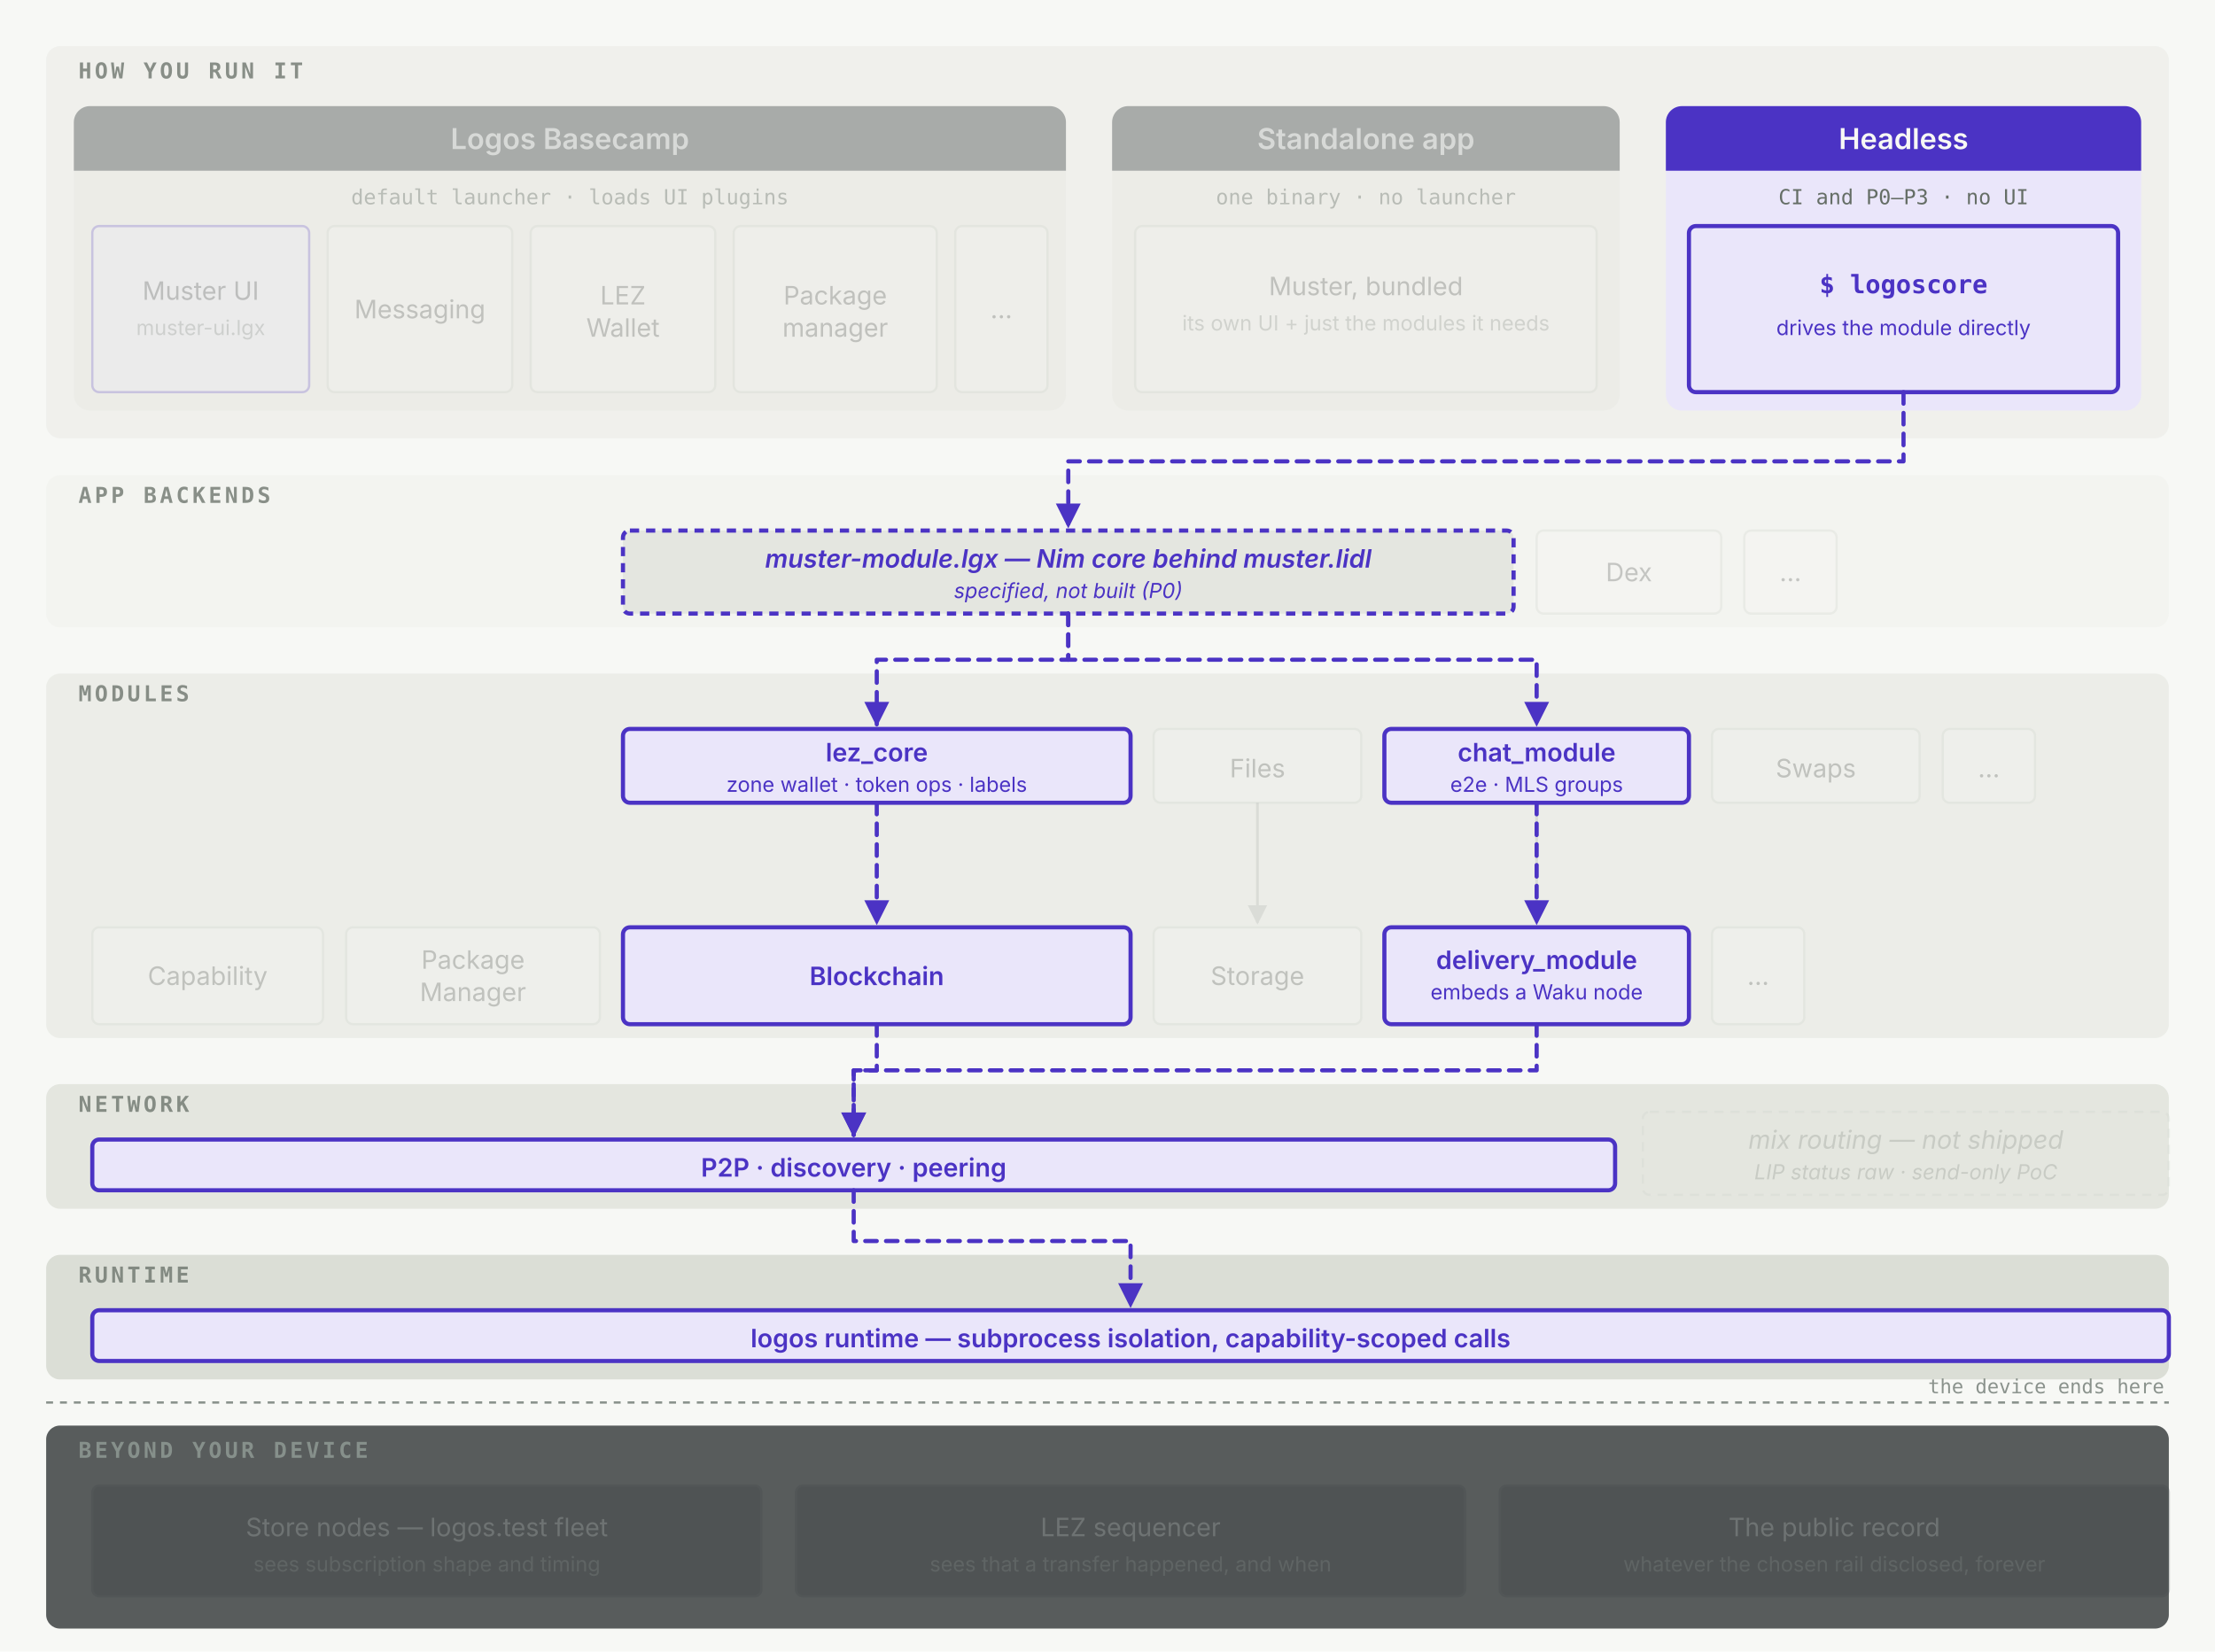
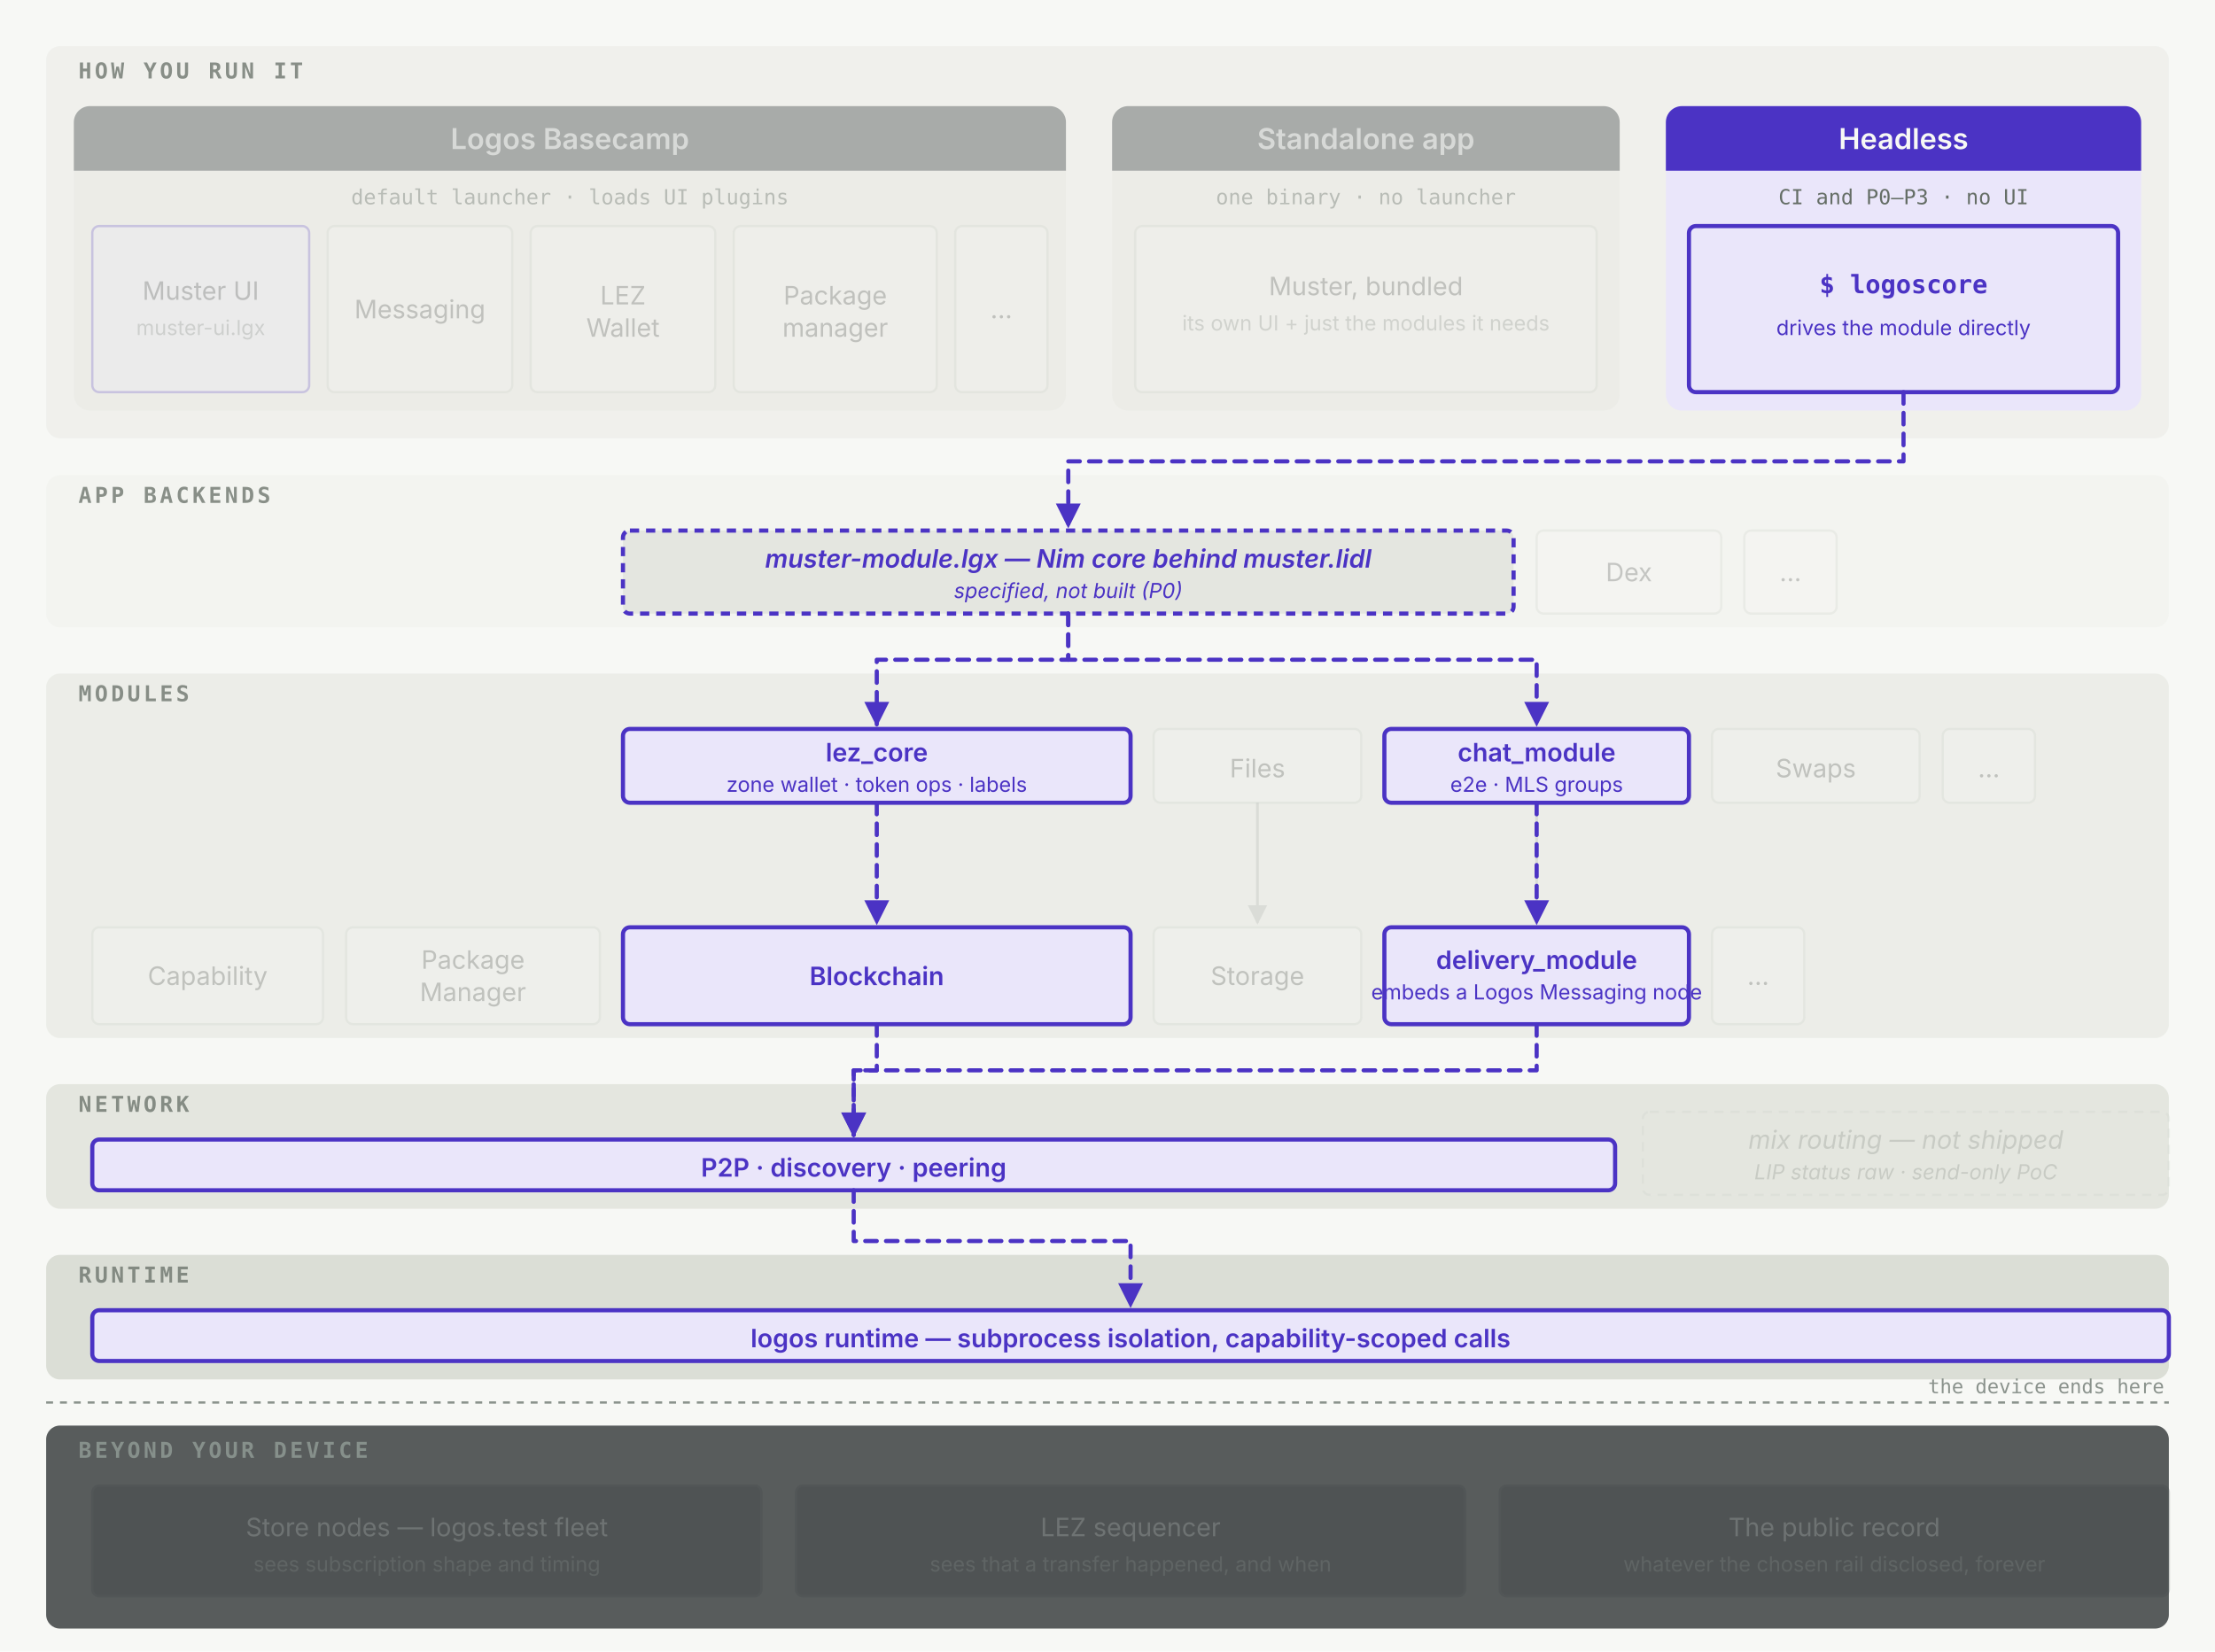
<svg xmlns="http://www.w3.org/2000/svg" class="bc-svg" width="960" height="716" viewBox="0 0 960 716" data-view="headless" role="img" aria-labelledby="bc-svg-title bc-svg-desc">
  <style>
  /* Tokens are declared on .bc-svg as well as .bc so that an &lt;svg&gt; lifted out of
     this page for static export carries them without any CSS rewriting. */
  .bc, .bc-svg {
    --bc-paper:   #E4E6E0;
    --bc-surface: #F7F8F5;
    --bc-ink:     #1A1F1C;
    --bc-muted:   #656E66;
    --bc-rule:    #C6CBC3;

    --bc-signal:      #4B33C4;
    --bc-signal-soft: #EAE6FA;
    --bc-settled:      #1E6B52;
    --bc-settled-soft: #DFEDE6;
    --bc-alarm:      #A32D1E;
    --bc-alarm-soft: #F6E3DF;

    --bc-outside:        #23282A;
    --bc-outside-ink:    #DCE2DE;
    --bc-outside-rule:   #3A4144;
    --bc-outside-accent: #8FA3F5;

    --bc-mono: 'DM Mono', ui-monospace, 'SF Mono', Menlo, monospace;
    --bc-sans: 'Instrument Sans', -apple-system, BlinkMacSystemFont, 'Segoe UI', sans-serif;
    --bc-dim: 0.22;
  }
  .bc { margin: 2em 0; color: #1A1F1C; }

  .bc-panel {
    background: #F7F8F5;
    border: 1px solid #C6CBC3;
    border-radius: 10px;
    overflow: hidden;
  }
  .bc-panel-header {
    padding: 0.7em 1.1em;
    background: #E4E6E0;
    border-bottom: 1px solid #C6CBC3;
    font-family: 'DM Mono', ui-monospace, 'SF Mono', Menlo, monospace;
    font-size: 0.7em;
    font-weight: 600;
    color: #656E66;
    text-transform: uppercase;
    letter-spacing: 0.08em;
    display: flex;
    align-items: center;
    gap: 0.6em;
  }
  .bc-panel-header .bc-spacer { margin-left: auto; }

  .bc-playpause {
    font-family: 'DM Mono', ui-monospace, 'SF Mono', Menlo, monospace;
    font-size: 0.95em;
    text-transform: uppercase;
    letter-spacing: 0.06em;
    padding: 0.3em 0.7em;
    border: 1px solid #C6CBC3;
    background: #F7F8F5;
    color: #656E66;
    border-radius: 999px;
    cursor: pointer;
  }
  .bc-playpause:hover { border-color: #1A1F1C; color: #1A1F1C; }
  .bc-playpause:focus-visible { outline: 2px solid #4B33C4; outline-offset: 2px; }

  /* ── Tabs ── */
  .bc-tabs {
    display: flex;
    flex-wrap: wrap;
    gap: 0.35em;
    padding: 0.85em 1em;
    background: #E4E6E0;
    border-bottom: 1px solid #C6CBC3;
  }
  .bc-tab {
    font-family: 'Instrument Sans', -apple-system, BlinkMacSystemFont, 'Segoe UI', sans-serif;
    font-size: 0.82em;
    font-weight: 500;
    padding: 0.42em 0.9em;
    border: 1px solid #C6CBC3;
    background: #F7F8F5;
    color: #656E66;
    border-radius: 999px;
    cursor: pointer;
    line-height: 1.25;
  }
  .bc-tab:hover { border-color: #1A1F1C; color: #1A1F1C; }
  .bc-tab:focus-visible { outline: 2px solid #4B33C4; outline-offset: 2px; }
  .bc-tab[aria-selected="true"] {
    background: #1A1F1C;
    border-color: #1A1F1C;
    color: #F7F8F5;
  }

  .bc-stage { padding: 1.3em 1em 0.9em; background: #F7F8F5; }
  .bc-svg { display: block; width: 100%; height: auto; max-width: 100%; }

  /* ── Layer bands ── */
  .bc-layer-bg { stroke: none; transition: opacity 0.3s ease; }
  .bc-layer-entry   { fill: #EDEEEA; }
  .bc-layer-apps    { fill: #F2F3EF; }
  .bc-layer-modules { fill: #E8EAE4; }
  .bc-layer-network { fill: #DDE0D8; }
  .bc-layer-runtime { fill: #D2D6CC; }
  .bc-layer-beyond  { fill: #23282A; }

  .bc-layer-label {
    font-family: 'DM Mono', ui-monospace, 'SF Mono', Menlo, monospace;
    font-size: 9.5px;
    font-weight: 600;
    letter-spacing: 0.14em;
    fill: #656E66;
    transition: opacity 0.3s ease;
  }
  .bc-layer-label-out { fill: #96A19B; }

  /* ── Nodes ── */
  .bc-node rect {
    fill: #F7F8F5;
    stroke: #C6CBC3;
    stroke-width: 1;
    transition: fill 0.3s ease, stroke 0.3s ease, opacity 0.3s ease;
  }
  .bc-node text {
    font-family: 'Instrument Sans', -apple-system, BlinkMacSystemFont, 'Segoe UI', sans-serif;
    fill: #1A1F1C;
    font-size: 11px;
    text-anchor: middle;
    dominant-baseline: middle;
    transition: fill 0.3s ease, opacity 0.3s ease;
  }
  /* Written `.bc-node text.x`, not `.x`: a bare single-class selector is
     specificity 0-1-0 and loses to `.bc-node text` at 0-1-1, so the modifier's
     font-size would apply while its FILL silently did not. */
  .bc-node text.bc-node-sub { font-size: 9px; fill: #656E66; }
  .bc-node text.bc-node-mono { font-family: 'DM Mono', ui-monospace, 'SF Mono', Menlo, monospace; }

  /* Ours, as opposed to the platform's. */
  .bc-node-ours rect { stroke: #4B33C4; fill: #EAE6FA; }

  /* Specified but not built. Dashed, and it says so in words as well —
     the dash is a reminder, the label is the claim. */
  .bc-node-unbuilt rect { stroke-dasharray: 4 3; fill: #E4E6E0; }
  .bc-node-unbuilt text { font-style: italic; fill: #656E66; }

  /* Beyond the device: dark ground, light ink. */
  .bc-node-out rect { fill: #2E3436; stroke: #3A4144; }
  .bc-node-out text { fill: #DCE2DE; }
  /* .bc-svg-prefixed so it outranks `.bc-node text.bc-node-sub` above rather
     than depending on source order — a dark-on-dark sub is unreadable. */
  .bc-svg .bc-node-out text.bc-node-sub { fill: #96A19B; }

  /* ── Entry zones ── */
  .bc-entry .bc-entry-frame, .bc-entry .bc-entry-header { stroke: none; transition: fill 0.3s ease, opacity 0.3s ease; }
  .bc-entry .bc-entry-frame  { fill: #E4E6E0; }
  .bc-entry .bc-entry-header { fill: #3A4144; }
  .bc-entry text.bc-entry-title {
    font-family: 'Instrument Sans', -apple-system, BlinkMacSystemFont, 'Segoe UI', sans-serif; font-size: 12.5px; font-weight: 600;
    fill: #F7F8F5; text-anchor: middle; dominant-baseline: middle;
  }
  .bc-entry text.bc-entry-sub {
    font-family: 'DM Mono', ui-monospace, 'SF Mono', Menlo, monospace; font-size: 9px; fill: #656E66;
    text-anchor: middle; dominant-baseline: middle;
  }

  /* ── Arrows ── */
  .bc-arrow path { fill: none; stroke: #8A928C; stroke-width: 1.2; }
  .bc-arrow-head { fill: #8A928C; }
  .bc-flow-arrow path {
    fill: none; stroke-width: 1.8; stroke-linecap: round; stroke-linejoin: round;
    stroke-dasharray: 5 4;
    animation: bc-flow-dash 0.9s linear infinite;
  }
  @keyframes bc-flow-dash { to { stroke-dashoffset: -18; } }

  /* ── Dimming ── */
  .bc-svg[data-view]:not([data-view="overview"]) .bc-node:not(.bc-hl) rect,
  .bc-svg[data-view]:not([data-view="overview"]) .bc-node:not(.bc-hl) text {
    opacity: 0.22;
  }
  .bc-svg[data-view]:not([data-view="overview"]) .bc-entry:not(.bc-hl) .bc-entry-frame,
  .bc-svg[data-view]:not([data-view="overview"]) .bc-entry:not(.bc-hl) .bc-entry-header {
    opacity: 0.38;
  }
  .bc-svg[data-view]:not([data-view="overview"]) .bc-entry:not(.bc-hl) text.bc-entry-title { opacity: 0.6; }
  .bc-svg[data-view]:not([data-view="overview"]) .bc-entry:not(.bc-hl) text.bc-entry-sub { opacity: 0.38; }
  .bc-svg[data-view]:not([data-view="overview"]) .bc-arrow-static:not(.bc-hl) path,
  .bc-svg[data-view]:not([data-view="overview"]) .bc-arrow-static:not(.bc-hl) .bc-arrow-head { opacity: 0.18; }
  .bc-svg[data-view]:not([data-view="overview"]) .bc-layer-bg,
  .bc-svg[data-view]:not([data-view="overview"]) .bc-layer-label { opacity: 0.75; }

  /* ── Highlight ── */
  .bc-svg .bc-hl.bc-node rect { fill: #EAE6FA; stroke: #4B33C4; stroke-width: 1.8; }
  .bc-svg .bc-hl.bc-node text { fill: #4B33C4; font-weight: 600; }
  .bc-svg .bc-hl.bc-node .bc-node-sub { font-weight: 400; }
  .bc-svg .bc-hl.bc-entry .bc-entry-frame { fill: #EAE6FA; }
  .bc-svg .bc-hl.bc-entry .bc-entry-header { fill: #4B33C4; }

  /* Beyond the boundary keeps its dark ground when lit — crossing out of the
     device is the one thing a highlight must never make look safe. */
  .bc-svg .bc-hl.bc-node-out rect { fill: #2E3436; stroke: #8FA3F5; stroke-width: 1.8; }
  .bc-svg .bc-hl.bc-node-out text { fill: #8FA3F5; }

  .bc-svg .bc-hl.bc-node-unbuilt rect { fill: #E4E6E0; stroke: #4B33C4; }
  .bc-svg .bc-hl.bc-node-unbuilt text { fill: #4B33C4; font-style: italic; }

  .bc-flow-arrow path { stroke: #4B33C4; }
  .bc-flow-arrow .bc-arrow-head { fill: #4B33C4; }
  .bc-flow-arrow.bc-flow-out path { stroke: #8FA3F5; }
  .bc-flow-arrow.bc-flow-out .bc-arrow-head { fill: #8FA3F5; }

  /* ── Caption ── */
  .bc-caption { padding: 1em 1.3em 1.15em; border-top: 1px solid #C6CBC3; background: #E4E6E0; }
  .bc-caption h3 { font-family: 'Instrument Sans', -apple-system, BlinkMacSystemFont, 'Segoe UI', sans-serif; font-size: 0.98em; font-weight: 600; margin: 0 0 0.3em; }
  .bc-caption p { margin: 0; font-size: 0.92em; color: #3F4742; line-height: 1.6; }
  .bc-caption .bc-tag {
    display: inline-block; font-family: 'DM Mono', ui-monospace, 'SF Mono', Menlo, monospace; font-size: 0.72em;
    padding: 0.12em 0.5em; border-radius: 3px; background: #F7F8F5;
    border: 1px solid #C6CBC3; color: #656E66;
    text-transform: uppercase; letter-spacing: 0.05em; margin-right: 0.5em; vertical-align: 2px;
  }

  .bc-legend {
    display: flex; flex-wrap: wrap; gap: 1.4em;
    padding: 0.8em 1.3em; border-top: 1px solid #C6CBC3;
    background: #F7F8F5; font-size: 0.8em; color: #656E66;
  }
  .bc-legend span { display: inline-flex; align-items: center; gap: 0.5em; }
  .bc-legend i { width: 20px; height: 12px; border-radius: 2px; display: inline-block; }
  .bc-key-ours    { background: #EAE6FA; border: 1px solid #4B33C4; }
  .bc-key-unbuilt { background: #E4E6E0; border: 1px dashed #656E66; }
  .bc-key-out     { background: #2E3436; border: 1px solid #3A4144; }

  .bc-sr {
    position: absolute; width: 1px; height: 1px; padding: 0; margin: -1px;
    overflow: hidden; clip: rect(0 0 0 0); white-space: nowrap; border: 0;
  }

  /* U-10: motion is decoration here, never the only carrier of meaning. */
  @media (prefers-reduced-motion: reduce) {
    .bc-flow-arrow path { animation: none; stroke-dasharray: none; }
    .bc-node rect, .bc-node text, .bc-layer-bg, .bc-layer-label,
    .bc-entry .bc-entry-frame, .bc-entry .bc-entry-header { transition: none; }
  }

  /* ── added by export-frames.mjs ── */
  .bc-dim rect, .bc-dim text { opacity: 0.22; }
  .bc-dim .bc-entry-frame, .bc-dim .bc-entry-header { opacity: 0.38; }
  .bc-dim text.bc-entry-title { opacity: 0.6; }
  .bc-dim path { opacity: 0.18; }
  .bc-flow-arrow path { animation: none; }
</style>
  <rect width="960" height="716" fill="#F7F8F5" />
  <defs>
    <marker id="bc-arrow-marker" viewBox="0 0 10 10" refX="9" refY="5" markerWidth="7" markerHeight="7" orient="auto-start-reverse">
      <path d="M 0 0 L 10 5 L 0 10 z" class="bc-arrow-head" />
    </marker>
    <marker id="bc-flow-marker" viewBox="0 0 10 10" refX="9" refY="5" markerWidth="6" markerHeight="6" orient="auto-start-reverse">
      <path d="M 0 0 L 10 5 L 0 10 z" fill="#4B33C4" />
    </marker>
    <marker id="bc-flow-marker-out" viewBox="0 0 10 10" refX="9" refY="5" markerWidth="6" markerHeight="6" orient="auto-start-reverse">
      <path d="M 0 0 L 10 5 L 0 10 z" fill="#8FA3F5" />
    </marker>
  </defs>
  <rect class="bc-layer-bg bc-layer-entry" x="20" y="20" width="920" height="170" rx="6" />
  <rect class="bc-layer-bg bc-layer-apps" x="20" y="206" width="920" height="66" rx="6" />
  <rect class="bc-layer-bg bc-layer-modules" x="20" y="292" width="920" height="158" rx="6" />
  <rect class="bc-layer-bg bc-layer-network" x="20" y="470" width="920" height="54" rx="6" />
  <rect class="bc-layer-bg bc-layer-runtime" x="20" y="544" width="920" height="54" rx="6" />
  <rect class="bc-layer-bg bc-layer-beyond" x="20" y="618" width="920" height="88" rx="6" />
  <text class="bc-layer-label" x="34" y="34">HOW YOU RUN IT</text>
  <text class="bc-layer-label" x="34" y="218">APP BACKENDS</text>
  <text class="bc-layer-label" x="34" y="304">MODULES</text>
  <text class="bc-layer-label" x="34" y="482">NETWORK</text>
  <text class="bc-layer-label" x="34" y="556">RUNTIME</text>
  <text class="bc-layer-label bc-layer-label-out" x="34" y="632">BEYOND YOUR DEVICE</text>
  <path d="M 20 608 L 940 608" stroke="#8A928C" stroke-width="1" stroke-dasharray="3 3" fill="none" />
  <text x="938" y="604" text-anchor="end" font-family="'DM Mono',ui-monospace,Menlo,monospace" font-size="8.5" fill="#8A928C">the device ends here</text>
  <g class="bc-entry bc-dim" data-id="basecamp">
    <rect class="bc-entry-frame" x="32" y="46" width="430" height="132" rx="7" />
    <path class="bc-entry-header" d="M 39 46 L 455 46 A 7 7 0 0 1 462 53 L 462 74 L 32 74 L 32 53 A 7 7 0 0 1 39 46 Z" />
    <text class="bc-entry-title" x="247" y="60">Logos Basecamp</text>
    <text class="bc-entry-sub" x="247" y="86">default launcher · loads UI plugins</text>
  </g>
  <g class="bc-node bc-node-ours bc-dim" data-id="ui-muster">
    <rect x="40" y="98" width="94" height="72" rx="3" />
    <text x="87" y="126">Muster UI</text>
    <text x="87" y="142" class="bc-node-sub">muster-ui.lgx</text>
  </g>
  <g class="bc-node bc-dim" data-id="ui-messaging">
    <rect x="142" y="98" width="80" height="72" rx="3" />
    <text x="182" y="134">Messaging</text>
  </g>
  <g class="bc-node bc-dim" data-id="ui-wallet">
    <rect x="230" y="98" width="80" height="72" rx="3" />
    <text x="270" y="128">LEZ</text>
    <text x="270" y="142">Wallet</text>
  </g>
  <g class="bc-node bc-dim" data-id="ui-pkgmgr">
    <rect x="318" y="98" width="88" height="72" rx="3" />
    <text x="362" y="128">Package</text>
    <text x="362" y="142">manager</text>
  </g>
  <g class="bc-node bc-dim" data-id="ui-more">
    <rect x="414" y="98" width="40" height="72" rx="3" />
    <text x="434" y="134">…</text>
  </g>
  <g class="bc-entry bc-dim" data-id="standalone">
    <rect class="bc-entry-frame" x="482" y="46" width="220" height="132" rx="7" />
    <path class="bc-entry-header" d="M 489 46 L 695 46 A 7 7 0 0 1 702 53 L 702 74 L 482 74 L 482 53 A 7 7 0 0 1 489 46 Z" />
    <text class="bc-entry-title" x="592" y="60">Standalone app</text>
    <text class="bc-entry-sub" x="592" y="86">one binary · no launcher</text>
  </g>
  <g class="bc-node bc-dim" data-id="standalone-app">
    <rect x="492" y="98" width="200" height="72" rx="3" />
    <text x="592" y="124">Muster, bundled</text>
    <text x="592" y="140" class="bc-node-sub">its own UI + just the modules it needs</text>
  </g>
  <g class="bc-entry bc-hl" data-id="headless">
    <rect class="bc-entry-frame" x="722" y="46" width="206" height="132" rx="7" />
    <path class="bc-entry-header" d="M 729 46 L 921 46 A 7 7 0 0 1 928 53 L 928 74 L 722 74 L 722 53 A 7 7 0 0 1 729 46 Z" />
    <text class="bc-entry-title" x="825" y="60">Headless</text>
    <text class="bc-entry-sub" x="825" y="86">CI and P0–P3 · no UI</text>
  </g>
  <g class="bc-node bc-hl" data-id="headless-cli">
    <rect x="732" y="98" width="186" height="72" rx="3" />
    <text x="825" y="124" class="bc-node-mono">$ logoscore</text>
    <text x="825" y="142" class="bc-node-sub">drives the module directly</text>
  </g>
  <g class="bc-node bc-node-ours bc-node-unbuilt bc-hl" data-id="muster-module">
    <rect x="270" y="230" width="386" height="36" rx="3" />
    <text x="463" y="242">muster-module.lgx — Nim core behind muster.lidl</text>
    <text x="463" y="256" class="bc-node-sub">specified, not built (P0)</text>
  </g>
  <g class="bc-node bc-dim" data-id="app-dex">
    <rect x="666" y="230" width="80" height="36" rx="3" />
    <text x="706" y="248">Dex</text>
  </g>
  <g class="bc-node bc-dim" data-id="app-more">
    <rect x="756" y="230" width="40" height="36" rx="3" />
    <text x="776" y="248">…</text>
  </g>
  <g class="bc-node bc-hl" data-id="lez">
    <rect x="270" y="316" width="220" height="32" rx="3" />
    <text x="380" y="326">lez_core</text>
    <text x="380" y="340" class="bc-node-sub">zone wallet · token ops · labels</text>
  </g>
  <g class="bc-node bc-dim" data-id="files">
    <rect x="500" y="316" width="90" height="32" rx="3" />
    <text x="545" y="333">Files</text>
  </g>
  <g class="bc-node bc-hl" data-id="chat">
    <rect x="600" y="316" width="132" height="32" rx="3" />
    <text x="666" y="326">chat_module</text>
    <text x="666" y="340" class="bc-node-sub">e2e · MLS groups</text>
  </g>
  <g class="bc-node bc-dim" data-id="swaps">
    <rect x="742" y="316" width="90" height="32" rx="3" />
    <text x="787" y="333">Swaps</text>
  </g>
  <g class="bc-node bc-dim" data-id="modules-upper-more">
    <rect x="842" y="316" width="40" height="32" rx="3" />
    <text x="862" y="333">…</text>
  </g>
  <g class="bc-arrow bc-arrow-static bc-dim" data-id="arrow-chat-delivery">
    <path d="M 666 348 L 666 400" marker-end="url(#bc-arrow-marker)" />
  </g>
  <g class="bc-arrow bc-arrow-static bc-dim" data-id="arrow-files-storage">
    <path d="M 545 348 L 545 400" marker-end="url(#bc-arrow-marker)" />
  </g>
  <g class="bc-node bc-dim" data-id="capability">
    <rect x="40" y="402" width="100" height="42" rx="3" />
    <text x="90" y="423">Capability</text>
  </g>
  <g class="bc-node bc-dim" data-id="package-manager">
    <rect x="150" y="402" width="110" height="42" rx="3" />
    <text x="205" y="416">Package</text>
    <text x="205" y="430">Manager</text>
  </g>
  <g class="bc-node bc-hl" data-id="blockchain">
    <rect x="270" y="402" width="220" height="42" rx="3" />
    <text x="380" y="423">Blockchain</text>
  </g>
  <g class="bc-node bc-dim" data-id="storage">
    <rect x="500" y="402" width="90" height="42" rx="3" />
    <text x="545" y="423">Storage</text>
  </g>
  <g class="bc-node bc-hl" data-id="delivery">
    <rect x="600" y="402" width="132" height="42" rx="3" />
    <text x="666" y="416">delivery_module</text>
-     <text x="666" y="430" class="bc-node-sub">embeds a Waku node</text>
+     <text x="666" y="430" class="bc-node-sub">embeds a Logos Messaging node</text>
  </g>
  <g class="bc-node bc-dim" data-id="modules-lower-more">
    <rect x="742" y="402" width="40" height="42" rx="3" />
    <text x="762" y="423">…</text>
  </g>
  <g class="bc-node bc-hl" data-id="p2p">
    <rect x="40" y="494" width="660" height="22" rx="3" />
    <text x="370" y="506">P2P · discovery · peering</text>
  </g>
  <g class="bc-node bc-node-unbuilt bc-dim" data-id="mix">
    <rect x="712" y="482" width="228" height="36" rx="3" />
    <text x="826" y="494">mix routing — not shipped</text>
    <text x="826" y="508" class="bc-node-sub">LIP status raw · send-only PoC</text>
  </g>
  <g class="bc-node bc-hl" data-id="runtime">
    <rect x="40" y="568" width="900" height="22" rx="3" />
    <text x="490" y="580">logos runtime — subprocess isolation, capability-scoped calls</text>
  </g>
  <g class="bc-node bc-node-out bc-dim" data-id="store-nodes">
    <rect x="40" y="644" width="290" height="48" rx="3" />
    <text x="185" y="662">Store nodes — logos.test fleet</text>
    <text x="185" y="678" class="bc-node-sub">sees subscription shape and timing</text>
  </g>
  <g class="bc-node bc-node-out bc-dim" data-id="sequencer">
    <rect x="345" y="644" width="290" height="48" rx="3" />
    <text x="490" y="662">LEZ sequencer</text>
    <text x="490" y="678" class="bc-node-sub">sees that a transfer happened, and when</text>
  </g>
  <g class="bc-node bc-node-out bc-dim" data-id="public-record">
    <rect x="650" y="644" width="290" height="48" rx="3" />
    <text x="795" y="662">The public record</text>
    <text x="795" y="678" class="bc-node-sub">whatever the chosen rail disclosed, forever</text>
  </g>
  <g class="bc-flow-arrows">
    <g class="bc-arrow bc-flow-arrow">
      <path d="M 825 170 L 825 200 L 463 200 L 463 228" marker-end="url(#bc-flow-marker)" />
    </g>
    <g class="bc-arrow bc-flow-arrow">
      <path d="M 463 266 L 463 286 L 380 286 L 380 314" marker-end="url(#bc-flow-marker)" />
    </g>
    <g class="bc-arrow bc-flow-arrow">
      <path d="M 380 348 L 380 400" marker-end="url(#bc-flow-marker)" />
    </g>
    <g class="bc-arrow bc-flow-arrow">
      <path d="M 380 444 L 380 464 L 370 464 L 370 492" marker-end="url(#bc-flow-marker)" />
    </g>
    <g class="bc-arrow bc-flow-arrow">
      <path d="M 370 516 L 370 538 L 490 538 L 490 566" marker-end="url(#bc-flow-marker)" />
    </g>
    <g class="bc-arrow bc-flow-arrow">
      <path d="M 463 266 L 463 286 L 666 286 L 666 314" marker-end="url(#bc-flow-marker)" />
    </g>
    <g class="bc-arrow bc-flow-arrow">
      <path d="M 666 348 L 666 400" marker-end="url(#bc-flow-marker)" />
    </g>
    <g class="bc-arrow bc-flow-arrow">
      <path d="M 666 444 L 666 464 L 370 464 L 370 492" marker-end="url(#bc-flow-marker)" />
    </g>
  </g>
</svg>
